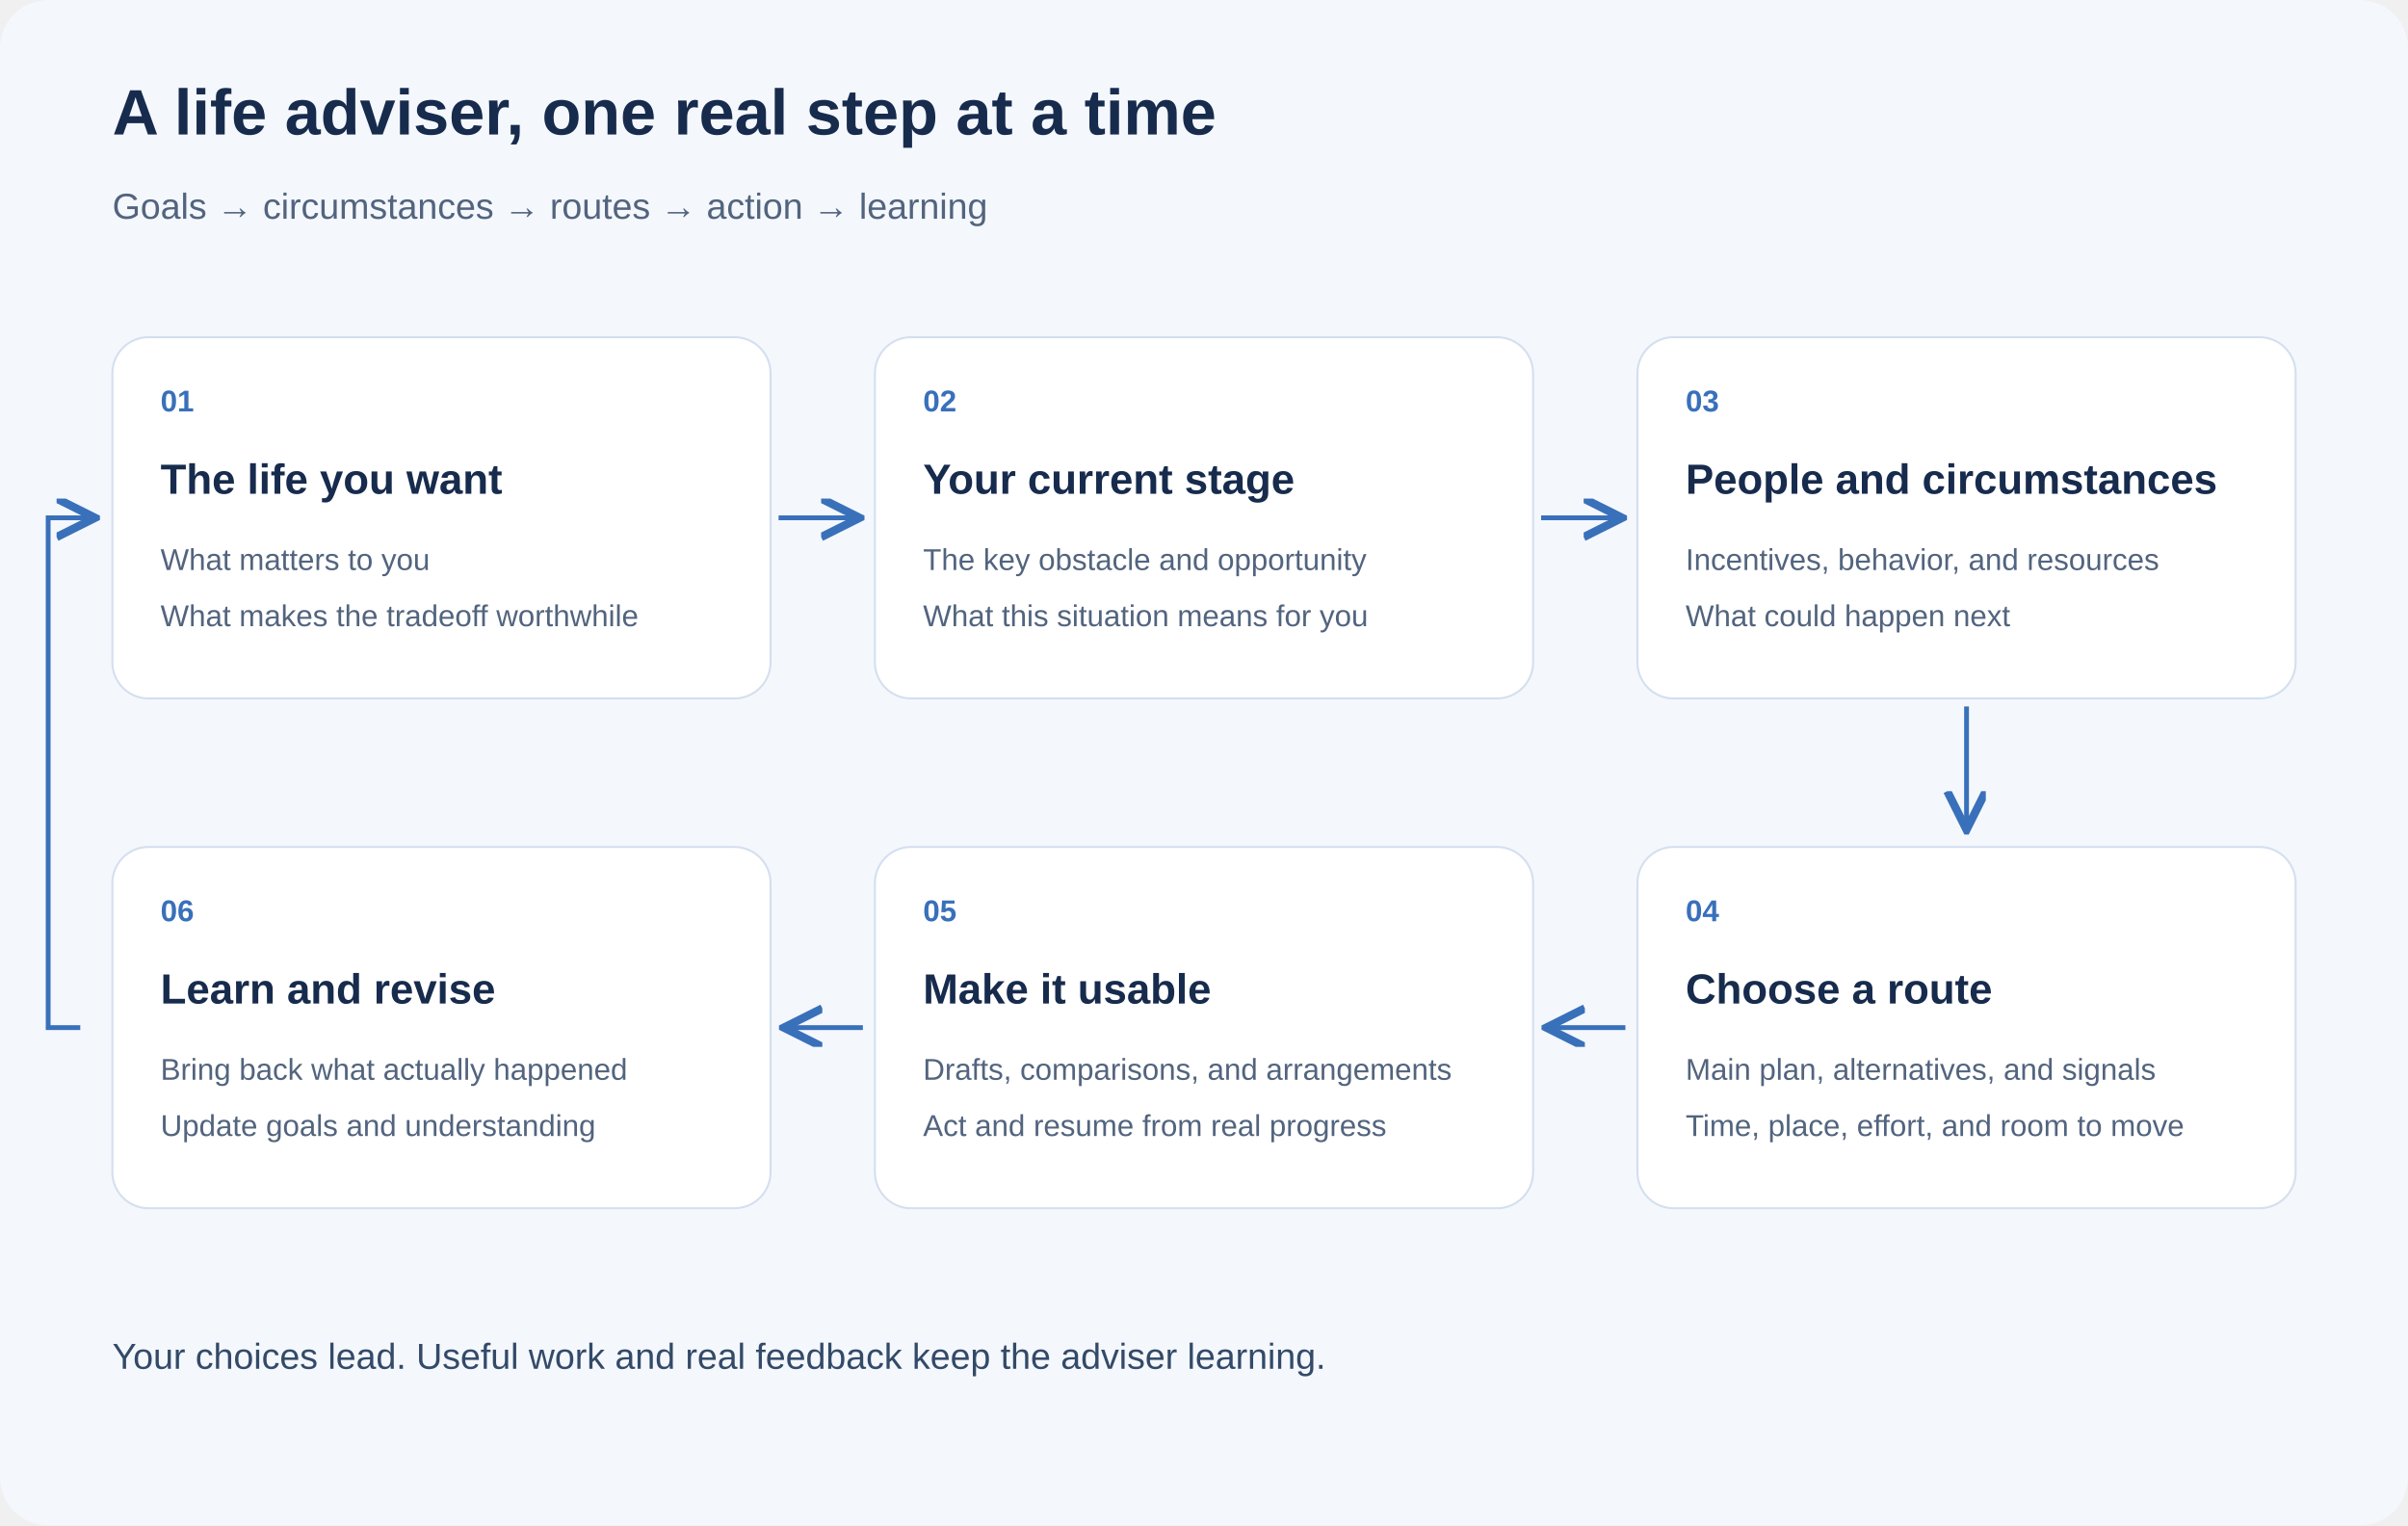
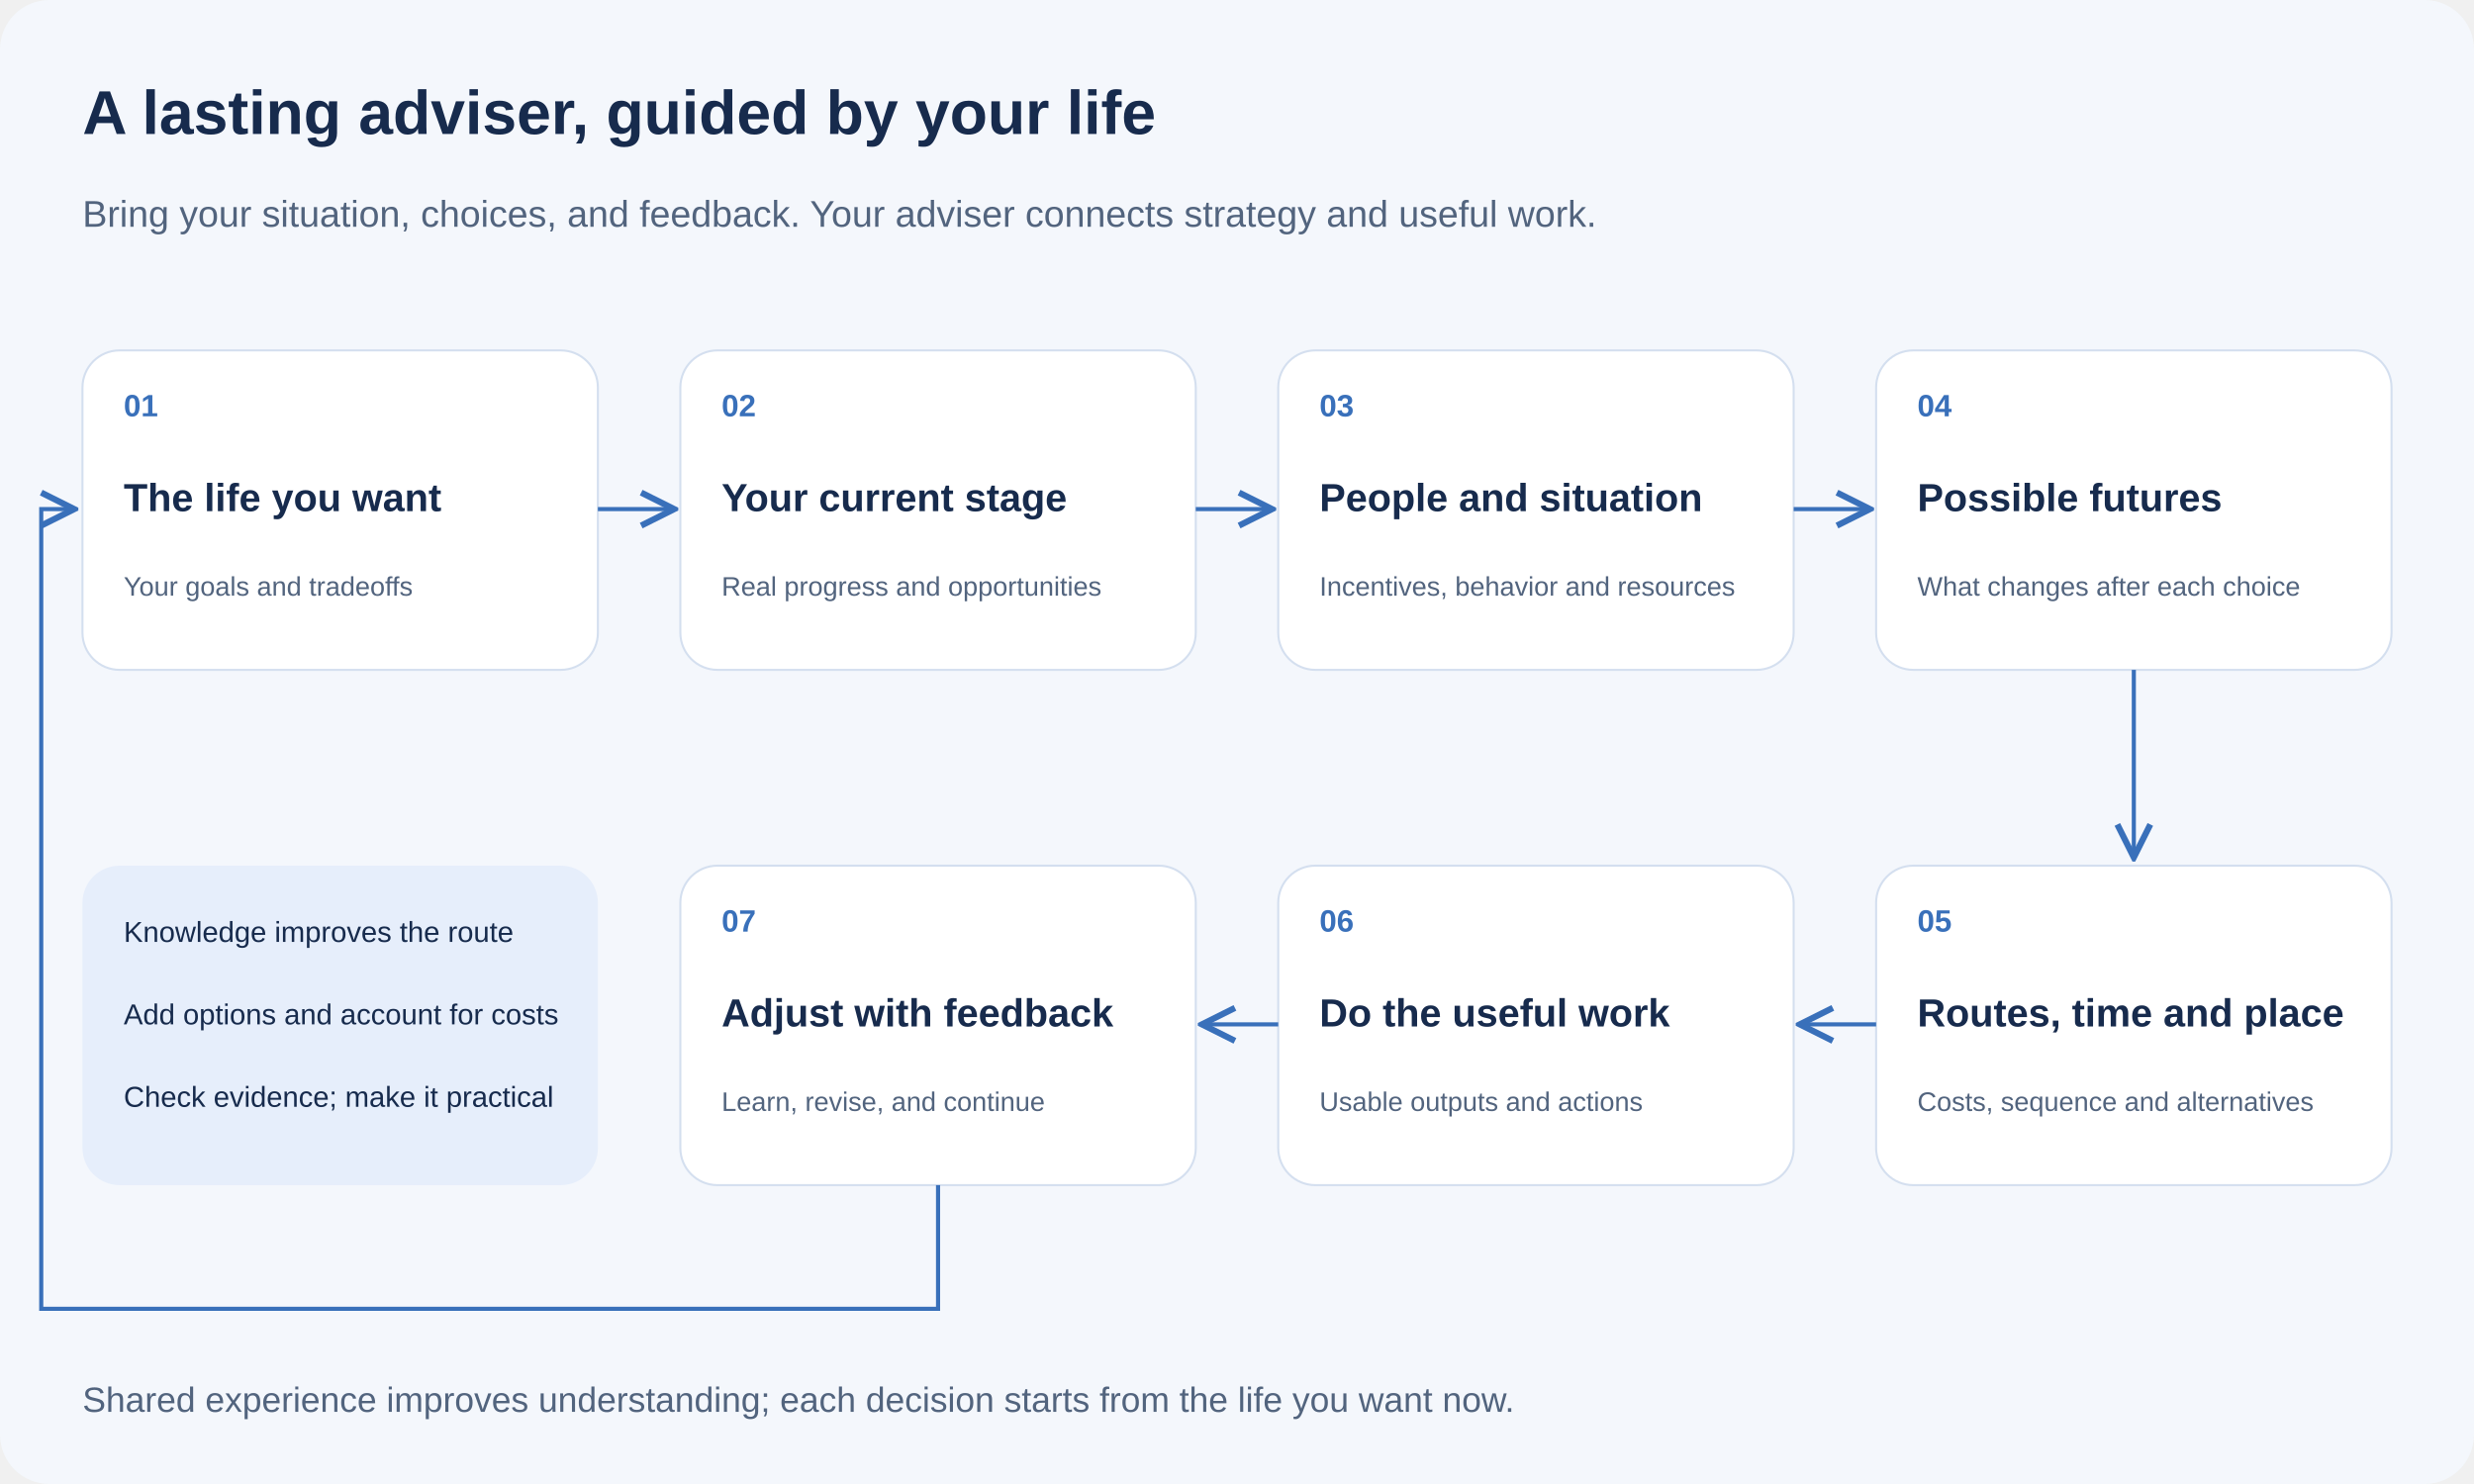
- <svg xmlns="http://www.w3.org/2000/svg" width="1200" height="760" viewBox="0 0 1200 760" role="img" aria-labelledby="title desc">
+ <svg xmlns="http://www.w3.org/2000/svg" width="1200" height="720" viewBox="0 0 1200 720" role="img" aria-labelledby="title desc">
  <defs>
-     <marker id="arrow" markerWidth="9" markerHeight="9" refX="7" refY="4" orient="auto">
-       <path d="M0 0L8 4L0 8" fill="none" stroke="#3970ba" stroke-width="1.7" />
+     <marker id="arrow" markerWidth="10" markerHeight="10" refX="8" refY="5" orient="auto">
+       <path d="M1 1L9 5L1 9" fill="none" stroke="#3970ba" stroke-width="1.5" />
    </marker>
  </defs>
-   <rect width="1200" height="760" rx="24" fill="#f4f7fc" />
+   <rect width="1200" height="720" rx="24" fill="#f4f7fc" />
  <g font-family="-apple-system,BlinkMacSystemFont,Segoe UI,PingFang SC,Arial,sans-serif">
-     <text x="56" y="67" font-size="32" font-weight="700" fill="#172b4d">A life adviser, one real step at a time</text>
-     <text x="56" y="109" font-size="18" fill="#52647e">Goals → circumstances → routes → action → learning</text>
-     <rect x="56" y="168" width="328" height="180" rx="18" fill="white" stroke="#d4dfef" />
-     <text x="80" y="205" font-size="15" font-weight="700" fill="#3970ba">01</text>
-     <text x="80" y="246" font-size="21" font-weight="650" fill="#172b4d">The life you want</text>
-     <text x="80" y="284" font-size="15" fill="#52647e">What matters to you</text>
-     <text x="80" y="312" font-size="15" fill="#52647e">What makes the tradeoff worthwhile</text>
-     <rect x="436" y="168" width="328" height="180" rx="18" fill="white" stroke="#d4dfef" />
-     <text x="460" y="205" font-size="15" font-weight="700" fill="#3970ba">02</text>
-     <text x="460" y="246" font-size="21" font-weight="650" fill="#172b4d">Your current stage</text>
-     <text x="460" y="284" font-size="15" fill="#52647e">The key obstacle and opportunity</text>
-     <text x="460" y="312" font-size="15" fill="#52647e">What this situation means for you</text>
-     <rect x="816" y="168" width="328" height="180" rx="18" fill="white" stroke="#d4dfef" />
-     <text x="840" y="205" font-size="15" font-weight="700" fill="#3970ba">03</text>
-     <text x="840" y="246" font-size="21" font-weight="650" fill="#172b4d">People and circumstances</text>
-     <text x="840" y="284" font-size="15" fill="#52647e">Incentives, behavior, and resources</text>
-     <text x="840" y="312" font-size="15" fill="#52647e">What could happen next</text>
-     <rect x="56" y="422" width="328" height="180" rx="18" fill="white" stroke="#d4dfef" />
-     <text x="80" y="459" font-size="15" font-weight="700" fill="#3970ba">06</text>
-     <text x="80" y="500" font-size="21" font-weight="650" fill="#172b4d">Learn and revise</text>
-     <text x="80" y="538" font-size="15" fill="#52647e">Bring back what actually happened</text>
-     <text x="80" y="566" font-size="15" fill="#52647e">Update goals and understanding</text>
-     <rect x="436" y="422" width="328" height="180" rx="18" fill="white" stroke="#d4dfef" />
-     <text x="460" y="459" font-size="15" font-weight="700" fill="#3970ba">05</text>
-     <text x="460" y="500" font-size="21" font-weight="650" fill="#172b4d">Make it usable</text>
-     <text x="460" y="538" font-size="15" fill="#52647e">Drafts, comparisons, and arrangements</text>
-     <text x="460" y="566" font-size="15" fill="#52647e">Act and resume from real progress</text>
-     <rect x="816" y="422" width="328" height="180" rx="18" fill="white" stroke="#d4dfef" />
-     <text x="840" y="459" font-size="15" font-weight="700" fill="#3970ba">04</text>
-     <text x="840" y="500" font-size="21" font-weight="650" fill="#172b4d">Choose a route</text>
-     <text x="840" y="538" font-size="15" fill="#52647e">Main plan, alternatives, and signals</text>
-     <text x="840" y="566" font-size="15" fill="#52647e">Time, place, effort, and room to move</text>
-     <path d="M388 258H426" fill="none" stroke="#3970ba" stroke-width="2.4" marker-end="url(#arrow)" />
-     <path d="M768 258H806" fill="none" stroke="#3970ba" stroke-width="2.4" marker-end="url(#arrow)" />
-     <path d="M980 352V411" fill="none" stroke="#3970ba" stroke-width="2.4" marker-end="url(#arrow)" />
-     <path d="M810 512H773" fill="none" stroke="#3970ba" stroke-width="2.4" marker-end="url(#arrow)" />
-     <path d="M430 512H393" fill="none" stroke="#3970ba" stroke-width="2.4" marker-end="url(#arrow)" />
-     <path d="M40 512H24V258H45" fill="none" stroke="#3970ba" stroke-width="2.4" marker-end="url(#arrow)" />
-     <text x="56" y="682" font-size="18" fill="#334a68">Your choices lead. Useful work and real feedback keep the adviser learning.</text>
+     <text x="40" y="65" font-size="30" font-weight="700" fill="#172b4d">A lasting adviser, guided by your life</text>
+     <text x="40" y="110" font-size="18" fill="#52647e">Bring your situation, choices, and feedback. Your adviser connects strategy and useful work.</text>
+     <rect x="40" y="170" width="250" height="155" rx="18" fill="white" stroke="#d4dfef" />
+     <text x="60" y="202" font-size="15" font-weight="700" fill="#3970ba">01</text>
+     <text x="60" y="248" font-size="19" font-weight="650" fill="#172b4d">The life you want</text>
+     <text x="60" y="289" font-size="13" fill="#52647e">Your goals and tradeoffs</text>
+     <rect x="330" y="170" width="250" height="155" rx="18" fill="white" stroke="#d4dfef" />
+     <text x="350" y="202" font-size="15" font-weight="700" fill="#3970ba">02</text>
+     <text x="350" y="248" font-size="19" font-weight="650" fill="#172b4d">Your current stage</text>
+     <text x="350" y="289" font-size="13" fill="#52647e">Real progress and opportunities</text>
+     <rect x="620" y="170" width="250" height="155" rx="18" fill="white" stroke="#d4dfef" />
+     <text x="640" y="202" font-size="15" font-weight="700" fill="#3970ba">03</text>
+     <text x="640" y="248" font-size="19" font-weight="650" fill="#172b4d">People and situation</text>
+     <text x="640" y="289" font-size="13" fill="#52647e">Incentives, behavior and resources</text>
+     <rect x="910" y="170" width="250" height="155" rx="18" fill="white" stroke="#d4dfef" />
+     <text x="930" y="202" font-size="15" font-weight="700" fill="#3970ba">04</text>
+     <text x="930" y="248" font-size="19" font-weight="650" fill="#172b4d">Possible futures</text>
+     <text x="930" y="289" font-size="13" fill="#52647e">What changes after each choice</text>
+     <rect x="910" y="420" width="250" height="155" rx="18" fill="white" stroke="#d4dfef" />
+     <text x="930" y="452" font-size="15" font-weight="700" fill="#3970ba">05</text>
+     <text x="930" y="498" font-size="19" font-weight="650" fill="#172b4d">Routes, time and place</text>
+     <text x="930" y="539" font-size="13" fill="#52647e">Costs, sequence and alternatives</text>
+     <rect x="620" y="420" width="250" height="155" rx="18" fill="white" stroke="#d4dfef" />
+     <text x="640" y="452" font-size="15" font-weight="700" fill="#3970ba">06</text>
+     <text x="640" y="498" font-size="19" font-weight="650" fill="#172b4d">Do the useful work</text>
+     <text x="640" y="539" font-size="13" fill="#52647e">Usable outputs and actions</text>
+     <rect x="330" y="420" width="250" height="155" rx="18" fill="white" stroke="#d4dfef" />
+     <text x="350" y="452" font-size="15" font-weight="700" fill="#3970ba">07</text>
+     <text x="350" y="498" font-size="19" font-weight="650" fill="#172b4d">Adjust with feedback</text>
+     <text x="350" y="539" font-size="13" fill="#52647e">Learn, revise, and continue</text>
+     <path d="M290 247H325" stroke="#3970ba" stroke-width="2" fill="none" marker-end="url(#arrow)" />
+     <path d="M580 247H615" stroke="#3970ba" stroke-width="2" fill="none" marker-end="url(#arrow)" />
+     <path d="M870 247H905" stroke="#3970ba" stroke-width="2" fill="none" marker-end="url(#arrow)" />
+     <path d="M1035 325V414" stroke="#3970ba" stroke-width="2" fill="none" marker-end="url(#arrow)" />
+     <path d="M910 497H875" stroke="#3970ba" stroke-width="2" fill="none" marker-end="url(#arrow)" />
+     <path d="M620 497H585" stroke="#3970ba" stroke-width="2" fill="none" marker-end="url(#arrow)" />
+     <path d="M455 575V635H20V247H34" stroke="#3970ba" stroke-width="2" fill="none" marker-end="url(#arrow)" />
+     <rect x="40" y="420" width="250" height="155" rx="18" fill="#e6eefb" />
+     <text x="60" y="457" font-size="14" fill="#172b4d">Knowledge improves the route</text>
+     <text x="60" y="497" font-size="14" fill="#172b4d">Add options and account for costs</text>
+     <text x="60" y="537" font-size="14" fill="#172b4d">Check evidence; make it practical</text>
+     <text x="40" y="685" font-size="17" fill="#52647e">Shared experience improves understanding; each decision starts from the life you want now.</text>
  </g>
</svg>
